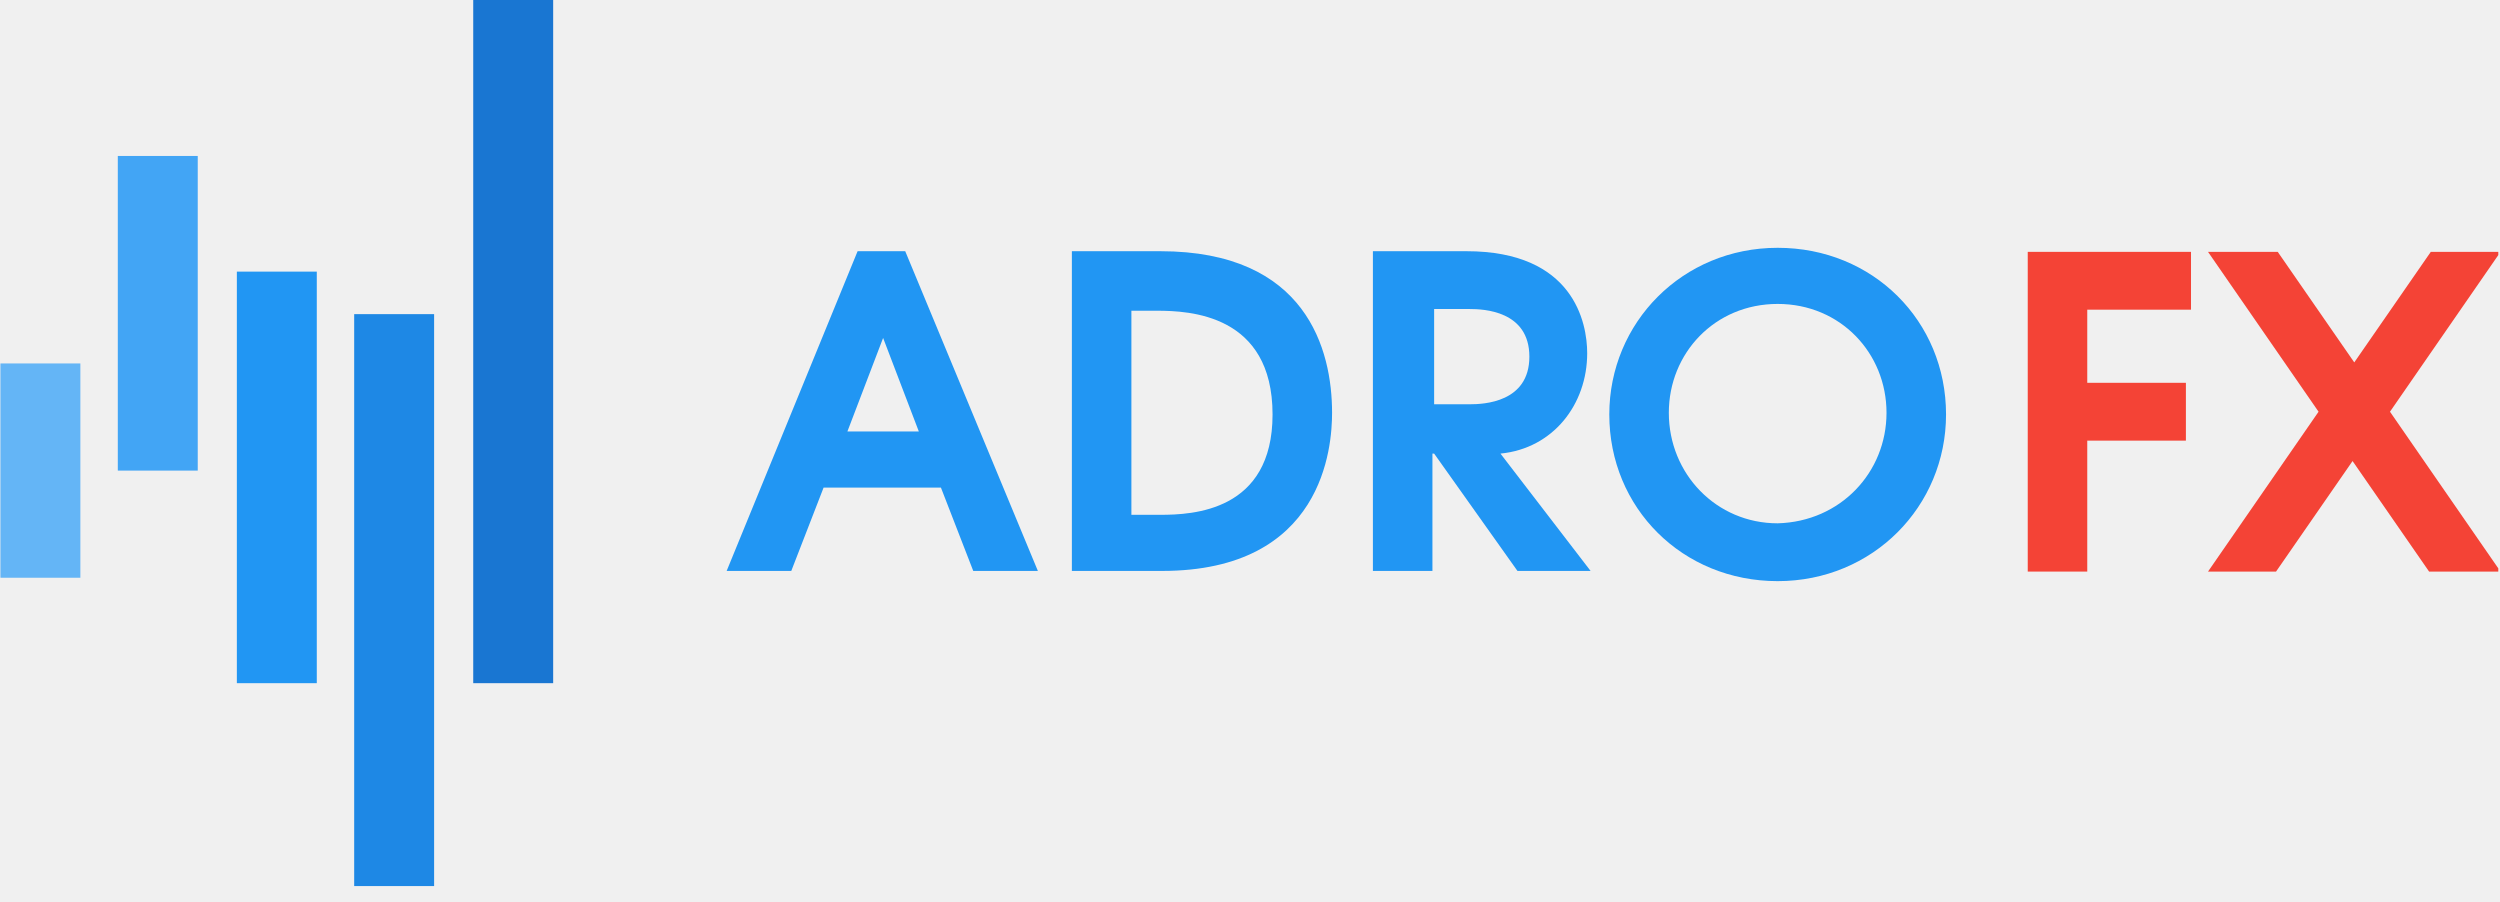
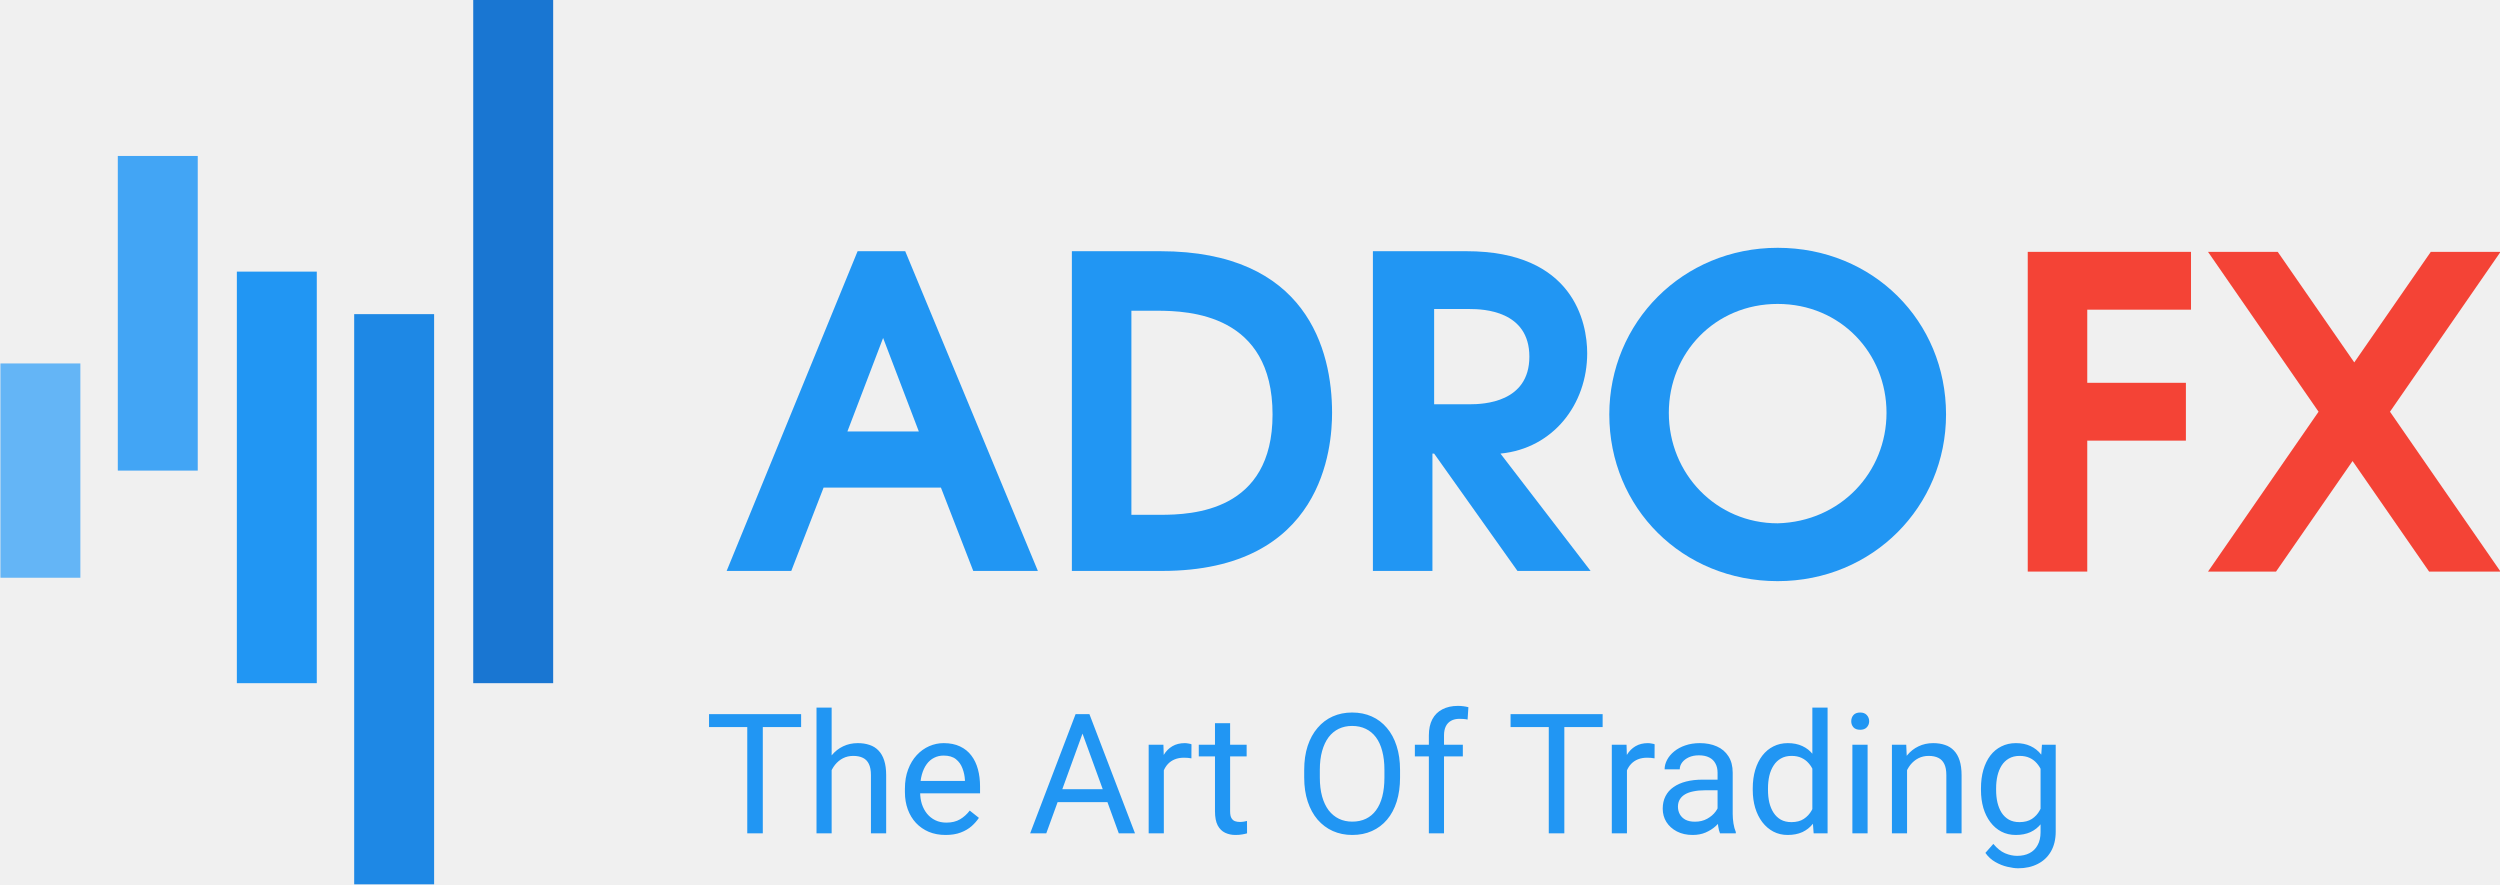
- <svg xmlns="http://www.w3.org/2000/svg" width="147" height="53" viewBox="0 0 147 53" fill="none">
-   <g clip-path="url(#clip0_6175_1021)">
+ <svg xmlns="http://www.w3.org/2000/svg" width="147" height="52" viewBox="0 0 147 52" fill="none">
+   <g clip-path="url(#clip0_6175_1293)">
    <path d="M50.427 14.771H53.227L61.027 33.571H57.227L55.327 28.671H48.427L46.527 33.571H42.727L50.427 14.771ZM54.027 25.371L51.927 19.871L49.827 25.371H54.027Z" fill="#2196F3" />
    <path d="M63.026 14.771H68.226C76.826 14.771 78.326 20.571 78.326 24.271C78.326 26.271 77.826 33.571 68.326 33.571H63.026V14.771ZM68.226 30.271C70.126 30.271 74.826 30.071 74.826 24.371C74.826 18.471 69.926 18.271 68.026 18.271H66.526V30.271H68.226Z" fill="#2196F3" />
    <path d="M80.827 14.771H86.227C92.527 14.771 93.327 18.971 93.327 20.771C93.327 23.771 91.327 26.371 88.227 26.671L93.527 33.571H89.227L84.327 26.671H84.227V33.571H80.727V14.771H80.827ZM84.327 23.771H86.427C87.227 23.771 89.927 23.671 89.927 20.971C89.927 18.271 87.227 18.171 86.427 18.171H84.327V23.771Z" fill="#2196F3" />
    <path d="M114.427 24.371C114.427 29.771 110.127 34.171 104.527 34.171C98.927 34.171 94.627 29.871 94.627 24.371C94.627 18.971 98.927 14.571 104.527 14.571C110.127 14.571 114.427 18.871 114.427 24.371ZM110.927 24.271C110.927 20.771 108.227 17.871 104.527 17.871C100.827 17.871 98.127 20.771 98.127 24.271C98.127 27.871 100.927 30.771 104.527 30.771C108.227 30.671 110.927 27.771 110.927 24.271Z" fill="#2196F3" />
    <path d="M32.526 -0.029H27.826V40.171H32.526V-0.029Z" fill="#1976D2" />
    <path d="M25.526 18.471H20.826V52.171H25.526V18.471Z" fill="#1E88E5" />
    <path d="M18.627 15.971H13.927V40.171H18.627V15.971Z" fill="#2196F3" />
    <path d="M11.627 9.171H6.927V27.671H11.627V9.171Z" fill="#42A5F5" />
    <path d="M4.726 21.371H0.026V33.971H4.726V21.371Z" fill="#64B5F6" />
    <path d="M119.231 14.809H128.831V18.209H122.731V22.509H128.531V25.909H122.731V33.609H119.231V14.809Z" fill="#F44336" />
    <path d="M136.331 24.209L129.831 14.809H133.931L138.431 21.309L142.931 14.809H147.031L140.531 24.209L147.031 33.609H142.831L138.331 27.109L133.831 33.609H129.831L136.331 24.209Z" fill="#F44336" />
+     <path d="M44.853 41.992V49H43.939V41.992H44.853ZM47.106 41.992V42.753H41.691V41.992H47.106ZM48.901 41.607V49H48.011V41.607H48.901ZM48.689 46.199L48.319 46.184C48.322 45.828 48.375 45.499 48.478 45.198C48.58 44.893 48.725 44.628 48.911 44.404C49.097 44.179 49.318 44.006 49.575 43.884C49.835 43.759 50.122 43.696 50.437 43.696C50.693 43.696 50.924 43.731 51.13 43.802C51.335 43.869 51.51 43.978 51.654 44.129C51.802 44.28 51.914 44.476 51.991 44.716C52.068 44.954 52.107 45.244 52.107 45.587V49H51.211V45.578C51.211 45.305 51.171 45.087 51.091 44.923C51.011 44.757 50.894 44.636 50.74 44.562C50.586 44.485 50.396 44.447 50.172 44.447C49.95 44.447 49.748 44.493 49.565 44.586C49.386 44.679 49.23 44.808 49.099 44.971C48.97 45.135 48.869 45.323 48.795 45.535C48.725 45.743 48.689 45.965 48.689 46.199ZM55.601 49.096C55.238 49.096 54.91 49.035 54.614 48.913C54.322 48.788 54.07 48.613 53.859 48.389C53.65 48.164 53.49 47.898 53.377 47.59C53.265 47.282 53.209 46.945 53.209 46.579V46.377C53.209 45.953 53.271 45.576 53.397 45.246C53.522 44.912 53.692 44.63 53.907 44.399C54.122 44.168 54.366 43.993 54.638 43.874C54.911 43.755 55.193 43.696 55.485 43.696C55.858 43.696 56.178 43.76 56.448 43.889C56.721 44.017 56.944 44.197 57.117 44.428C57.29 44.655 57.419 44.925 57.502 45.236C57.586 45.544 57.627 45.881 57.627 46.247V46.646H53.738V45.92H56.737V45.852C56.724 45.621 56.676 45.397 56.592 45.178C56.512 44.96 56.384 44.781 56.207 44.639C56.031 44.498 55.79 44.428 55.485 44.428C55.283 44.428 55.097 44.471 54.927 44.557C54.757 44.641 54.611 44.766 54.489 44.933C54.367 45.1 54.273 45.304 54.205 45.544C54.138 45.785 54.104 46.062 54.104 46.377V46.579C54.104 46.826 54.138 47.059 54.205 47.277C54.276 47.492 54.377 47.681 54.508 47.845C54.643 48.008 54.805 48.137 54.995 48.23C55.187 48.323 55.405 48.37 55.649 48.37C55.964 48.37 56.23 48.305 56.448 48.177C56.666 48.049 56.857 47.877 57.021 47.662L57.56 48.09C57.447 48.26 57.305 48.422 57.132 48.577C56.958 48.73 56.745 48.856 56.491 48.952C56.241 49.048 55.944 49.096 55.601 49.096ZM63.841 42.613L61.521 49H60.573L63.244 41.992H63.855L63.841 42.613ZM65.785 49L63.461 42.613L63.446 41.992H64.058L66.738 49H65.785ZM65.665 46.406V47.166H61.728V46.406H65.665ZM68.433 44.611V49H67.542V43.792H68.409L68.433 44.611ZM70.059 43.763L70.055 44.591C69.981 44.575 69.91 44.566 69.843 44.562C69.779 44.556 69.705 44.553 69.621 44.553C69.416 44.553 69.235 44.585 69.078 44.649C68.92 44.713 68.787 44.803 68.678 44.919C68.569 45.034 68.482 45.172 68.418 45.332C68.357 45.49 68.317 45.663 68.298 45.852L68.047 45.997C68.047 45.682 68.078 45.387 68.139 45.111C68.203 44.835 68.301 44.591 68.433 44.38C68.564 44.164 68.731 43.998 68.933 43.879C69.138 43.757 69.382 43.696 69.665 43.696C69.729 43.696 69.803 43.704 69.886 43.72C69.969 43.733 70.027 43.747 70.059 43.763ZM73.303 43.792V44.476H70.488V43.792H73.303ZM71.441 42.526H72.331V47.71C72.331 47.887 72.358 48.02 72.413 48.11C72.468 48.199 72.538 48.259 72.625 48.288C72.711 48.316 72.804 48.331 72.904 48.331C72.978 48.331 73.055 48.325 73.135 48.312C73.218 48.296 73.281 48.283 73.323 48.273L73.327 49C73.257 49.023 73.164 49.043 73.048 49.063C72.936 49.085 72.8 49.096 72.639 49.096C72.421 49.096 72.22 49.053 72.037 48.966C71.855 48.88 71.709 48.735 71.6 48.533C71.494 48.328 71.441 48.052 71.441 47.705V42.526ZM82.323 45.275V45.718C82.323 46.244 82.257 46.715 82.126 47.133C81.994 47.55 81.805 47.904 81.558 48.196C81.311 48.488 81.014 48.711 80.667 48.865C80.324 49.019 79.939 49.096 79.512 49.096C79.098 49.096 78.718 49.019 78.371 48.865C78.028 48.711 77.73 48.488 77.476 48.196C77.226 47.904 77.032 47.55 76.894 47.133C76.756 46.715 76.687 46.244 76.687 45.718V45.275C76.687 44.748 76.754 44.278 76.889 43.864C77.027 43.447 77.221 43.093 77.472 42.801C77.722 42.506 78.019 42.281 78.362 42.127C78.708 41.973 79.089 41.896 79.503 41.896C79.929 41.896 80.314 41.973 80.658 42.127C81.004 42.281 81.301 42.506 81.548 42.801C81.798 43.093 81.989 43.447 82.121 43.864C82.256 44.278 82.323 44.748 82.323 45.275ZM81.404 45.718V45.265C81.404 44.848 81.36 44.479 81.274 44.158C81.19 43.837 81.067 43.568 80.903 43.349C80.74 43.131 80.539 42.966 80.302 42.854C80.067 42.741 79.801 42.685 79.503 42.685C79.214 42.685 78.952 42.741 78.718 42.854C78.487 42.966 78.288 43.131 78.121 43.349C77.958 43.568 77.831 43.837 77.741 44.158C77.651 44.479 77.606 44.848 77.606 45.265V45.718C77.606 46.138 77.651 46.51 77.741 46.834C77.831 47.155 77.959 47.426 78.126 47.648C78.296 47.866 78.497 48.031 78.728 48.143C78.962 48.256 79.223 48.312 79.512 48.312C79.814 48.312 80.082 48.256 80.316 48.143C80.55 48.031 80.748 47.866 80.908 47.648C81.072 47.426 81.195 47.155 81.279 46.834C81.362 46.51 81.404 46.138 81.404 45.718ZM84.908 49H84.017V43.244C84.017 42.868 84.085 42.552 84.219 42.295C84.357 42.035 84.555 41.84 84.811 41.708C85.068 41.574 85.373 41.506 85.726 41.506C85.829 41.506 85.931 41.513 86.034 41.525C86.14 41.538 86.243 41.557 86.342 41.583L86.294 42.31C86.226 42.294 86.149 42.283 86.063 42.276C85.979 42.27 85.896 42.267 85.812 42.267C85.623 42.267 85.46 42.305 85.322 42.382C85.187 42.456 85.084 42.565 85.013 42.709C84.943 42.854 84.908 43.032 84.908 43.244V49ZM86.015 43.792V44.476H83.194V43.792H86.015ZM91.983 41.992V49H91.068V41.992H91.983ZM94.235 41.992V42.753H88.821V41.992H94.235ZM95.665 44.611V49H94.774V43.792H95.641L95.665 44.611ZM97.292 43.763L97.287 44.591C97.213 44.575 97.142 44.566 97.075 44.562C97.011 44.556 96.937 44.553 96.854 44.553C96.648 44.553 96.467 44.585 96.31 44.649C96.153 44.713 96.019 44.803 95.91 44.919C95.801 45.034 95.715 45.172 95.65 45.332C95.589 45.49 95.549 45.663 95.53 45.852L95.28 45.997C95.28 45.682 95.31 45.387 95.371 45.111C95.435 44.835 95.533 44.591 95.665 44.38C95.796 44.164 95.963 43.998 96.165 43.879C96.371 43.757 96.615 43.696 96.897 43.696C96.961 43.696 97.035 43.704 97.118 43.72C97.202 43.733 97.26 43.747 97.292 43.763ZM100.993 48.11V45.429C100.993 45.223 100.951 45.045 100.868 44.895C100.788 44.74 100.666 44.622 100.502 44.538C100.338 44.455 100.136 44.413 99.895 44.413C99.671 44.413 99.474 44.452 99.303 44.529C99.137 44.606 99.005 44.707 98.909 44.832C98.816 44.957 98.769 45.092 98.769 45.236H97.879C97.879 45.05 97.927 44.866 98.023 44.683C98.12 44.5 98.257 44.334 98.437 44.187C98.62 44.036 98.838 43.917 99.092 43.831C99.348 43.741 99.634 43.696 99.948 43.696C100.327 43.696 100.661 43.76 100.95 43.889C101.242 44.017 101.469 44.211 101.633 44.471C101.8 44.728 101.883 45.05 101.883 45.438V47.864C101.883 48.037 101.898 48.222 101.927 48.418C101.959 48.613 102.005 48.782 102.066 48.923V49H101.137C101.092 48.897 101.057 48.761 101.031 48.591C101.006 48.418 100.993 48.257 100.993 48.11ZM101.147 45.843L101.157 46.468H100.256C100.003 46.468 99.777 46.489 99.578 46.531C99.379 46.569 99.212 46.629 99.077 46.709C98.942 46.789 98.84 46.89 98.769 47.012C98.699 47.131 98.663 47.27 98.663 47.431C98.663 47.595 98.7 47.744 98.774 47.879C98.848 48.013 98.959 48.121 99.106 48.201C99.257 48.278 99.442 48.316 99.66 48.316C99.932 48.316 100.173 48.259 100.382 48.143C100.59 48.028 100.755 47.887 100.877 47.72C101.003 47.553 101.07 47.391 101.08 47.234L101.46 47.662C101.437 47.797 101.376 47.946 101.277 48.11C101.177 48.273 101.044 48.431 100.877 48.581C100.714 48.729 100.518 48.852 100.29 48.952C100.066 49.048 99.812 49.096 99.53 49.096C99.177 49.096 98.867 49.027 98.601 48.889C98.338 48.751 98.132 48.567 97.985 48.336C97.84 48.102 97.768 47.84 97.768 47.551C97.768 47.272 97.823 47.027 97.932 46.815C98.041 46.6 98.198 46.422 98.403 46.281C98.609 46.136 98.856 46.027 99.145 45.953C99.433 45.88 99.756 45.843 100.112 45.843H101.147ZM106.566 47.989V41.607H107.462V49H106.643L106.566 47.989ZM103.062 46.454V46.353C103.062 45.955 103.111 45.594 103.207 45.27C103.306 44.943 103.446 44.662 103.626 44.428C103.809 44.193 104.025 44.014 104.275 43.889C104.529 43.76 104.811 43.696 105.122 43.696C105.45 43.696 105.735 43.754 105.979 43.869C106.226 43.982 106.435 44.147 106.605 44.365C106.778 44.58 106.915 44.84 107.014 45.145C107.113 45.45 107.182 45.794 107.221 46.179V46.622C107.186 47.004 107.117 47.347 107.014 47.652C106.915 47.957 106.778 48.217 106.605 48.432C106.435 48.647 106.226 48.812 105.979 48.928C105.732 49.04 105.443 49.096 105.113 49.096C104.808 49.096 104.529 49.031 104.275 48.899C104.025 48.767 103.809 48.583 103.626 48.345C103.446 48.108 103.306 47.829 103.207 47.508C103.111 47.184 103.062 46.833 103.062 46.454ZM103.958 46.353V46.454C103.958 46.714 103.983 46.958 104.035 47.185C104.089 47.413 104.173 47.614 104.285 47.787C104.397 47.96 104.54 48.097 104.713 48.196C104.887 48.292 105.094 48.341 105.334 48.341C105.629 48.341 105.872 48.278 106.061 48.153C106.254 48.028 106.408 47.862 106.523 47.657C106.639 47.452 106.728 47.229 106.793 46.988V45.828C106.754 45.652 106.698 45.482 106.624 45.318C106.554 45.151 106.461 45.004 106.345 44.875C106.233 44.744 106.093 44.639 105.926 44.562C105.763 44.485 105.568 44.447 105.344 44.447C105.1 44.447 104.89 44.498 104.713 44.601C104.54 44.7 104.397 44.838 104.285 45.015C104.173 45.188 104.089 45.39 104.035 45.621C103.983 45.849 103.958 46.093 103.958 46.353ZM109.815 43.792V49H108.92V43.792H109.815ZM108.853 42.411C108.853 42.267 108.896 42.145 108.983 42.045C109.072 41.946 109.204 41.896 109.377 41.896C109.547 41.896 109.677 41.946 109.767 42.045C109.86 42.145 109.907 42.267 109.907 42.411C109.907 42.549 109.86 42.668 109.767 42.767C109.677 42.863 109.547 42.911 109.377 42.911C109.204 42.911 109.072 42.863 108.983 42.767C108.896 42.668 108.853 42.549 108.853 42.411ZM112.135 44.904V49H111.245V43.792H112.087L112.135 44.904ZM111.923 46.199L111.553 46.184C111.556 45.828 111.609 45.499 111.712 45.198C111.814 44.893 111.959 44.628 112.145 44.404C112.331 44.179 112.552 44.006 112.809 43.884C113.069 43.759 113.356 43.696 113.67 43.696C113.927 43.696 114.158 43.731 114.364 43.802C114.569 43.869 114.744 43.978 114.888 44.129C115.036 44.28 115.148 44.476 115.225 44.716C115.302 44.954 115.341 45.244 115.341 45.587V49H114.445V45.578C114.445 45.305 114.405 45.087 114.325 44.923C114.245 44.757 114.128 44.636 113.974 44.562C113.82 44.485 113.63 44.447 113.406 44.447C113.184 44.447 112.982 44.493 112.799 44.586C112.62 44.679 112.464 44.808 112.332 44.971C112.204 45.135 112.103 45.323 112.029 45.535C111.959 45.743 111.923 45.965 111.923 46.199ZM120.067 43.792H120.876V48.889C120.876 49.348 120.783 49.74 120.596 50.064C120.41 50.388 120.15 50.633 119.817 50.8C119.486 50.97 119.104 51.055 118.671 51.055C118.492 51.055 118.28 51.026 118.036 50.968C117.795 50.914 117.558 50.819 117.324 50.685C117.093 50.553 116.898 50.375 116.741 50.15L117.208 49.621C117.426 49.884 117.654 50.067 117.892 50.17C118.132 50.272 118.37 50.324 118.604 50.324C118.886 50.324 119.13 50.271 119.335 50.165C119.541 50.059 119.7 49.902 119.812 49.693C119.927 49.488 119.985 49.234 119.985 48.933V44.938L120.067 43.792ZM116.481 46.454V46.353C116.481 45.955 116.528 45.594 116.621 45.27C116.717 44.943 116.854 44.662 117.03 44.428C117.21 44.193 117.426 44.014 117.68 43.889C117.933 43.76 118.219 43.696 118.536 43.696C118.864 43.696 119.149 43.754 119.393 43.869C119.64 43.982 119.849 44.147 120.019 44.365C120.192 44.58 120.329 44.84 120.428 45.145C120.527 45.45 120.596 45.794 120.635 46.179V46.622C120.6 47.004 120.531 47.347 120.428 47.652C120.329 47.957 120.192 48.217 120.019 48.432C119.849 48.647 119.64 48.812 119.393 48.928C119.146 49.04 118.857 49.096 118.527 49.096C118.216 49.096 117.933 49.031 117.68 48.899C117.429 48.767 117.214 48.583 117.035 48.345C116.855 48.108 116.717 47.829 116.621 47.508C116.528 47.184 116.481 46.833 116.481 46.454ZM117.372 46.353V46.454C117.372 46.714 117.397 46.958 117.449 47.185C117.503 47.413 117.585 47.614 117.694 47.787C117.806 47.96 117.949 48.097 118.123 48.196C118.296 48.292 118.503 48.341 118.743 48.341C119.039 48.341 119.283 48.278 119.475 48.153C119.668 48.028 119.82 47.862 119.932 47.657C120.048 47.452 120.138 47.229 120.202 46.988V45.828C120.166 45.652 120.112 45.482 120.038 45.318C119.968 45.151 119.875 45.004 119.759 44.875C119.647 44.744 119.507 44.639 119.34 44.562C119.173 44.485 118.978 44.447 118.753 44.447C118.509 44.447 118.299 44.498 118.123 44.601C117.949 44.7 117.806 44.838 117.694 45.015C117.585 45.188 117.503 45.39 117.449 45.621C117.397 45.849 117.372 46.093 117.372 46.353Z" fill="#2196F3" />
  </g>
  <defs>
-     <clipPath id="clip0_6175_1021">
-       <rect width="146.9" height="52.1" fill="white" />
+     <clipPath id="clip0_6175_1293">
+       <rect width="147" height="52" fill="white" />
    </clipPath>
  </defs>
</svg>
